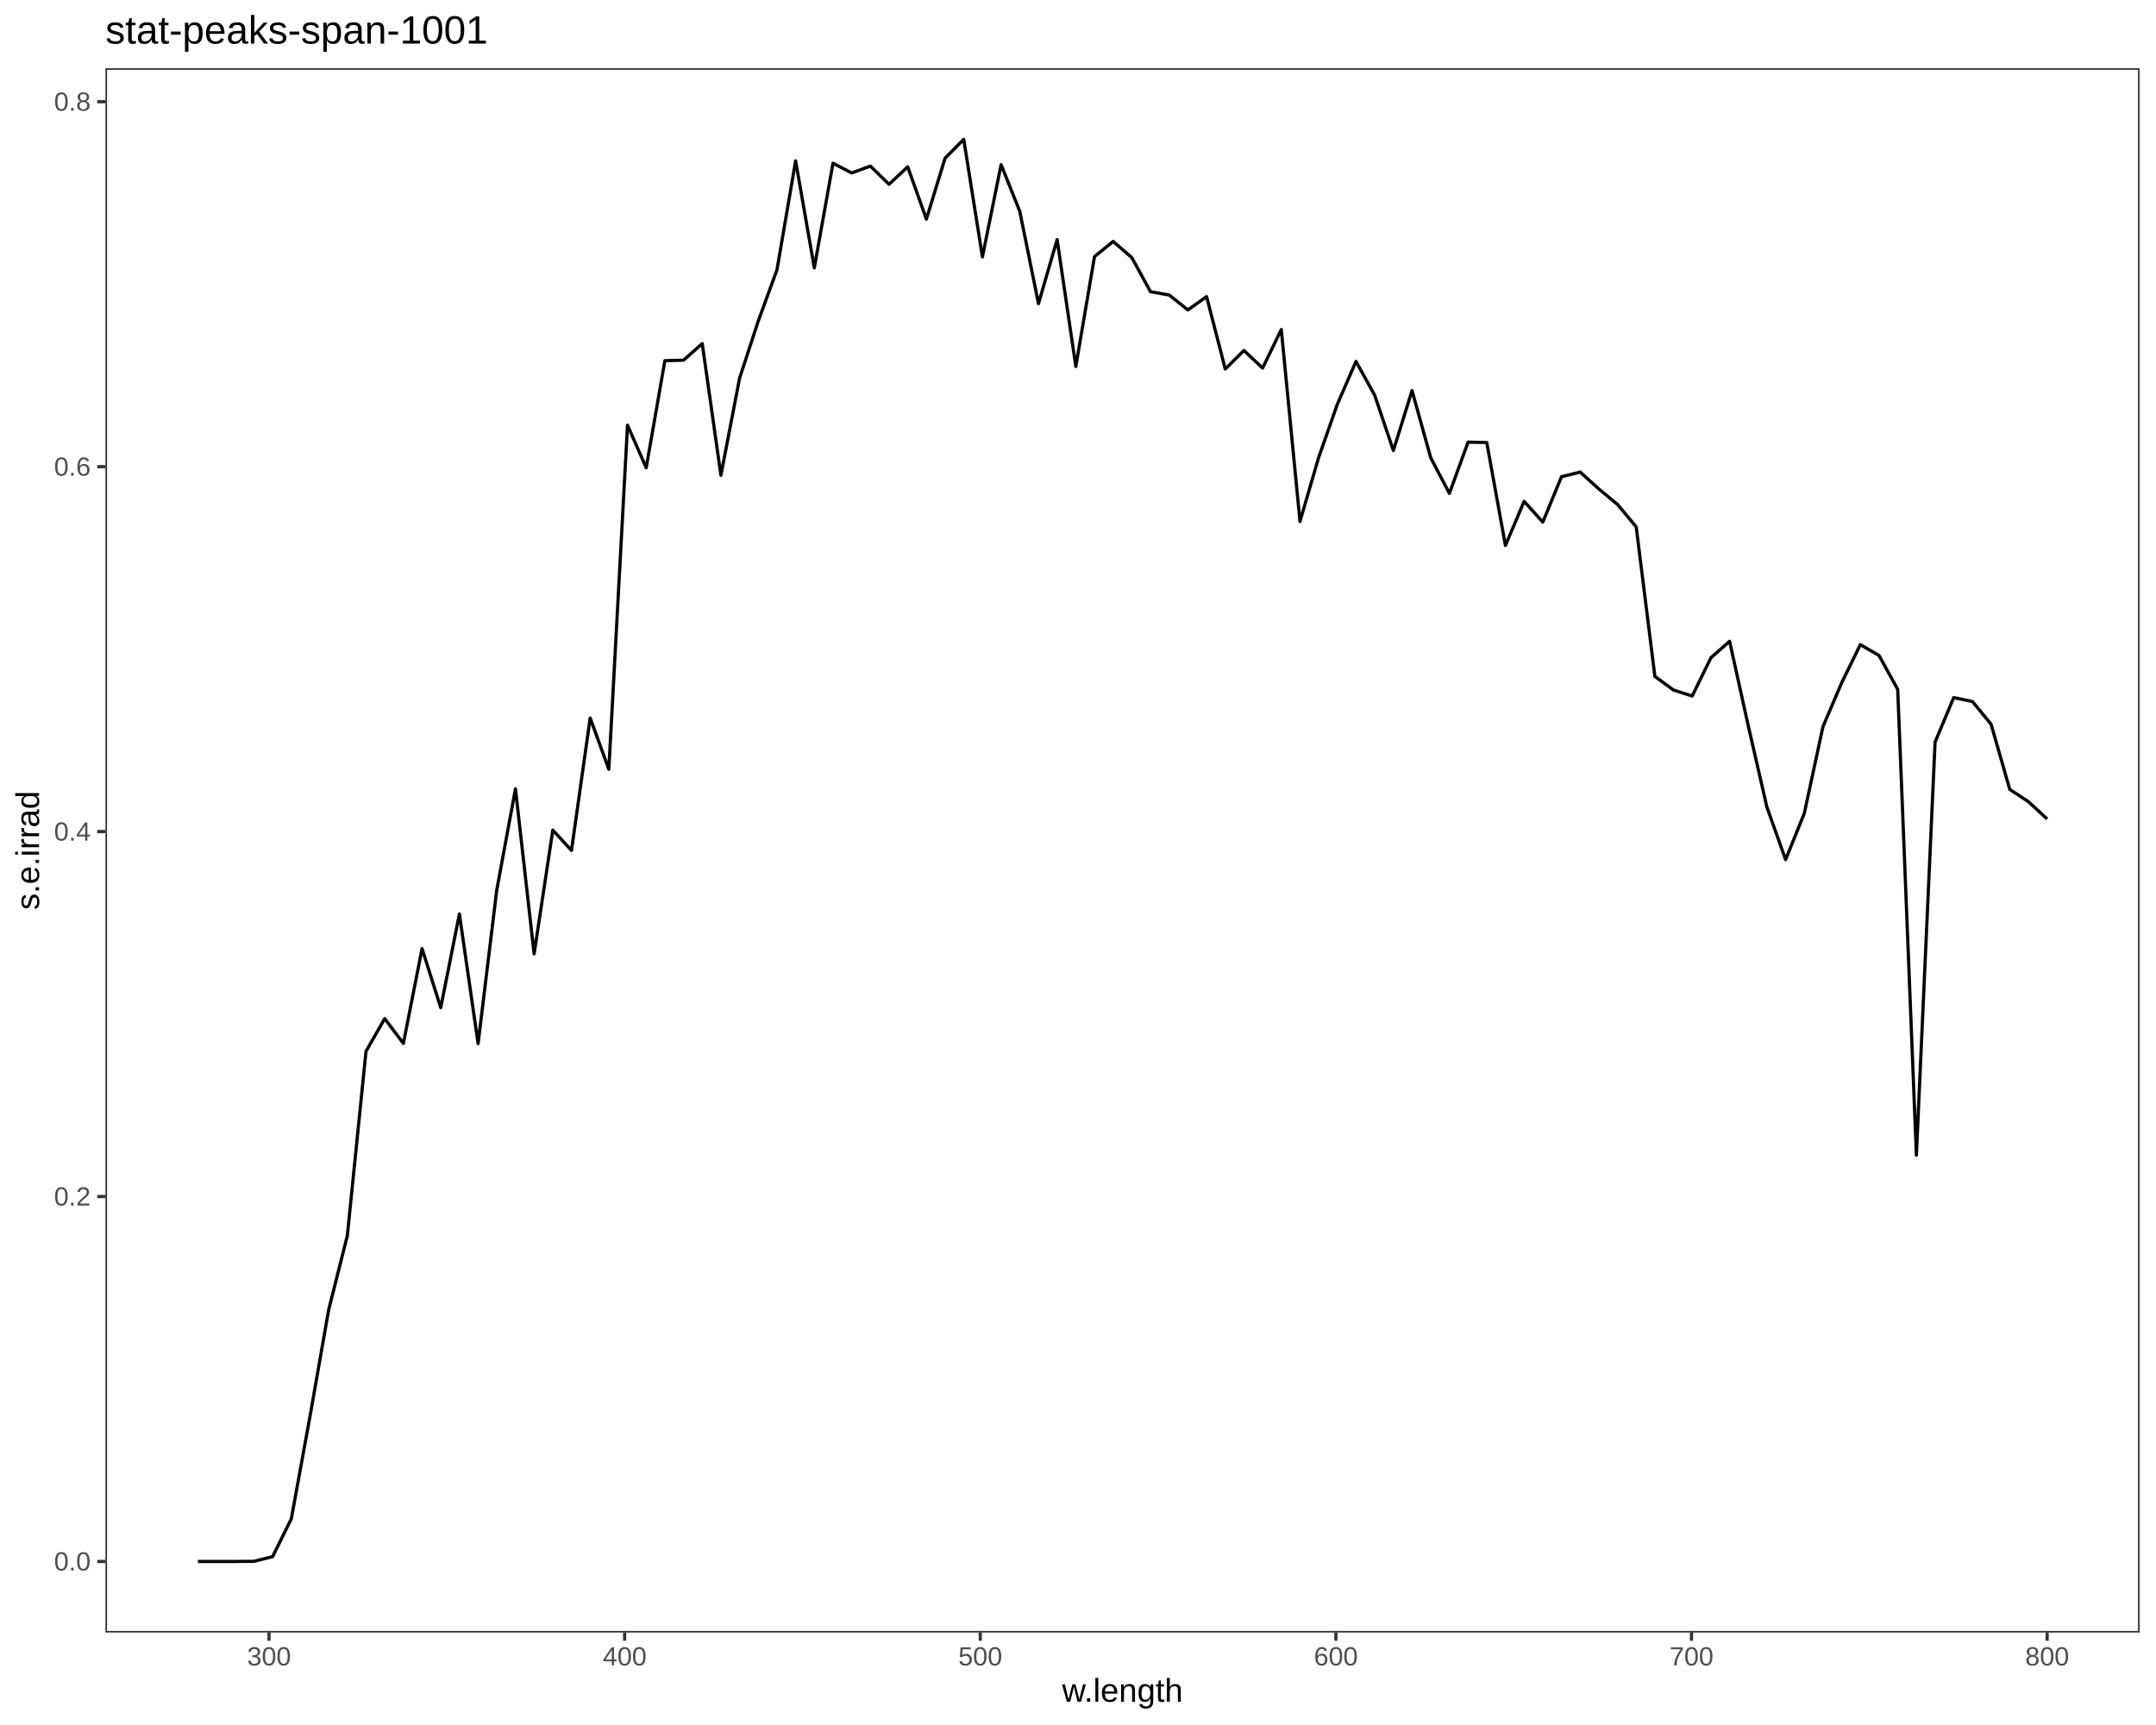
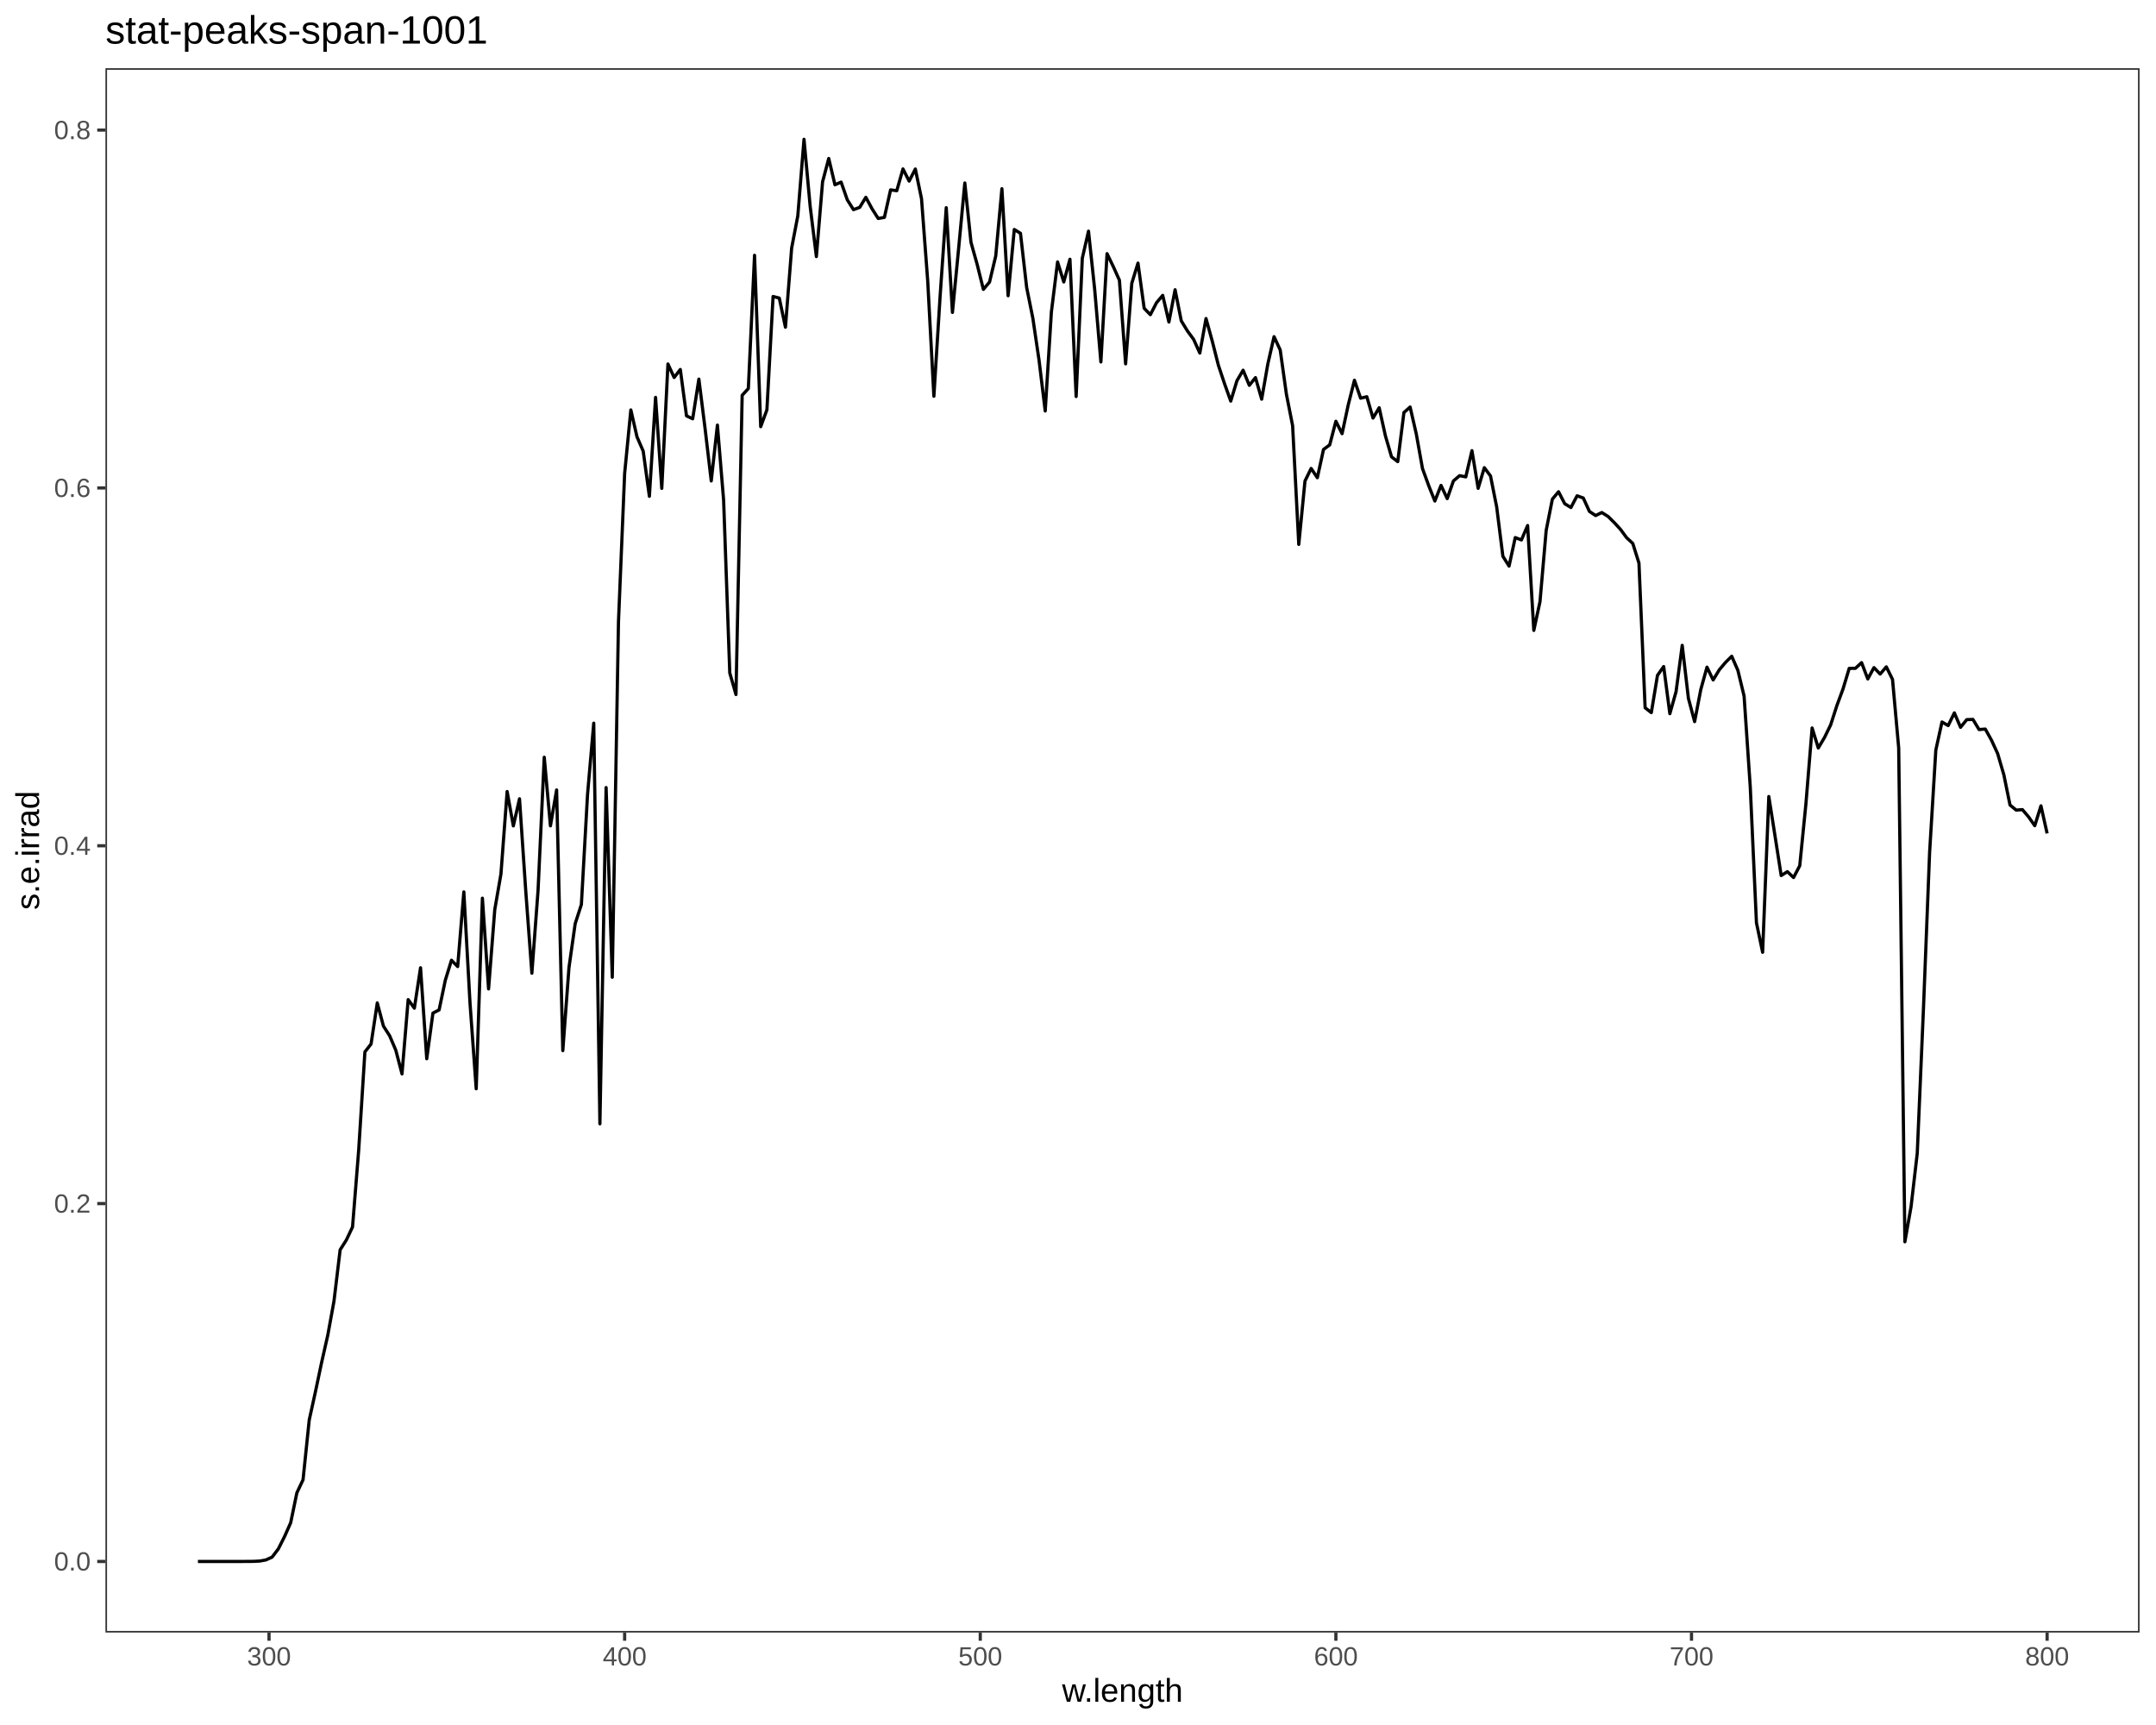
<svg xmlns="http://www.w3.org/2000/svg" viewBox="0 0 720.00 576.00">
  <defs>
    <style type="text/css">
    line, polyline, polygon, path, rect, circle {
      fill: none;
      stroke: #000000;
      stroke-linecap: round;
      stroke-linejoin: round;
      stroke-miterlimit: 10.00;
    }
  </style>
  </defs>
  <rect width="100%" height="100%" style="stroke: none; fill: #FFFFFF;" />
  <rect x="0.00" y="0.00" width="720.00" height="576.00" style="stroke-width: 1.07; stroke: #FFFFFF; fill: #FFFFFF;" />
  <defs>
    <clipPath id="cpMzUuMjF8NzE0LjUyfDU0NS4xM3wyMi43Nw==">
      <rect x="35.21" y="22.77" width="679.31" height="522.36" />
    </clipPath>
  </defs>
  <rect x="35.21" y="22.77" width="679.31" height="522.36" style="stroke-width: 1.07; stroke: none; fill: #FFFFFF;" clip-path="url(#cpMzUuMjF8NzE0LjUyfDU0NS4xM3wyMi43Nw==)" />
-   <polyline points="66.09,521.39 72.33,521.39 78.57,521.39 84.80,521.35 91.04,519.78 97.28,507.16 103.52,472.96 109.76,437.36 115.99,412.63 122.23,351.04 128.47,340.13 134.71,348.40 140.95,316.75 147.18,336.47 153.42,305.22 159.66,348.47 165.90,297.14 172.14,263.42 178.37,318.52 184.61,277.19 190.85,283.96 197.09,239.76 203.32,256.88 209.56,141.98 215.80,156.20 222.04,120.43 228.28,120.27 234.51,114.73 240.75,158.70 246.99,126.27 253.23,107.18 259.47,90.11 265.70,53.72 271.94,89.43 278.18,54.50 284.42,57.75 290.66,55.46 296.89,61.53 303.13,55.71 309.37,73.18 315.61,52.82 321.84,46.52 328.08,85.78 334.32,54.98 340.56,70.58 346.80,101.39 353.03,80.00 359.27,122.37 365.51,85.68 371.75,80.62 377.99,86.04 384.22,97.41 390.46,98.51 396.70,103.49 402.94,99.05 409.18,123.22 415.41,117.03 421.65,122.91 427.89,110.04 434.13,174.12 440.36,152.79 446.60,135.00 452.84,120.68 459.08,131.98 465.32,150.44 471.55,130.43 477.79,152.84 484.03,164.76 490.27,147.63 496.51,147.77 502.74,182.14 508.98,167.41 515.22,174.34 521.46,159.21 527.70,157.62 533.93,163.27 540.17,168.44 546.41,175.92 552.65,225.85 558.88,230.42 565.12,232.40 571.36,219.63 577.60,214.13 583.84,242.38 590.07,269.54 596.31,287.05 602.55,271.57 608.79,242.61 615.03,227.99 621.26,215.25 627.50,218.87 633.74,230.18 639.98,385.72 646.22,247.80 652.45,232.93 658.69,234.24 664.93,241.83 671.17,263.60 677.41,267.70 683.64,273.47 " style="stroke-width: 1.07; stroke-linecap: butt;" clip-path="url(#cpMzUuMjF8NzE0LjUyfDU0NS4xM3wyMi43Nw==)" />
+   <polyline points="66.09,521.39 68.16,521.39 70.22,521.39 72.29,521.39 74.35,521.39 76.42,521.39 78.48,521.39 80.55,521.39 82.61,521.38 84.68,521.36 86.74,521.25 88.81,520.88 90.88,519.93 92.94,517.21 95.01,513.11 97.07,508.47 99.14,498.48 101.20,494.12 103.27,474.14 105.33,464.77 107.40,454.96 109.46,445.85 111.53,434.49 113.59,417.33 115.66,414.07 117.73,409.70 119.79,383.98 121.86,351.25 123.92,348.60 125.99,334.90 128.05,342.63 130.12,345.85 132.18,350.68 134.25,358.58 136.31,333.78 138.38,336.64 140.44,323.15 142.51,353.53 144.58,338.28 146.64,337.23 148.71,327.32 150.77,320.63 152.84,322.75 154.90,297.82 156.97,335.08 159.03,363.55 161.10,299.91 163.16,330.21 165.23,303.73 167.29,291.84 169.36,264.30 171.43,275.78 173.49,266.72 175.56,297.26 177.62,324.97 179.69,297.24 181.75,252.85 183.82,275.76 185.88,263.78 187.95,350.81 190.01,323.07 192.08,308.44 194.15,302.03 196.21,265.28 198.28,241.48 200.34,375.25 202.41,262.98 204.47,326.31 206.54,207.67 208.60,158.08 210.67,136.88 212.73,145.88 214.80,150.64 216.86,165.72 218.93,132.69 221.00,163.08 223.06,121.54 225.13,126.05 227.19,123.38 229.26,138.86 231.32,139.84 233.39,126.59 235.45,143.00 237.52,160.59 239.58,141.95 241.65,166.97 243.71,224.71 245.78,231.91 247.85,131.99 249.91,129.74 251.98,85.25 254.04,142.47 256.11,136.85 258.17,99.00 260.24,99.53 262.30,109.25 264.37,82.84 266.43,72.06 268.50,46.52 270.56,68.94 272.63,85.67 274.70,60.72 276.76,52.91 278.83,61.70 280.89,60.81 282.96,66.74 285.02,70.00 287.09,69.25 289.15,65.88 291.22,69.72 293.28,72.95 295.35,72.58 297.41,63.40 299.48,63.68 301.55,56.41 303.61,60.47 305.68,56.44 307.74,66.34 309.81,93.78 311.87,132.31 313.94,99.08 316.00,69.35 318.07,104.32 320.13,83.03 322.20,61.10 324.26,80.91 326.33,88.31 328.40,96.63 330.46,94.18 332.53,85.46 334.59,63.02 336.66,98.75 338.72,76.63 340.79,77.90 342.85,95.97 344.92,106.26 346.98,120.20 349.05,137.23 351.11,104.19 353.18,87.47 355.25,94.15 357.31,86.57 359.38,132.40 361.44,86.20 363.51,77.19 365.57,96.63 367.64,120.86 369.70,84.70 371.77,88.98 373.83,93.56 375.90,121.49 377.96,94.59 380.03,87.86 382.10,102.94 384.16,105.08 386.23,101.07 388.29,98.63 390.36,107.53 392.42,96.75 394.49,107.14 396.55,110.51 398.62,113.34 400.68,117.89 402.75,106.37 404.82,113.85 406.88,121.96 408.95,128.16 411.01,133.93 413.08,127.13 415.14,123.62 417.21,128.67 419.27,126.09 421.34,133.29 423.40,121.50 425.47,112.42 427.53,116.87 429.60,131.65 431.67,142.14 433.73,181.78 435.80,160.62 437.86,156.42 439.93,159.51 441.99,150.08 444.06,148.55 446.12,140.66 448.19,144.81 450.25,135.18 452.32,126.97 454.38,132.96 456.45,132.47 458.52,139.59 460.58,136.15 462.65,145.49 464.71,152.56 466.78,154.15 468.84,137.75 470.91,135.91 472.97,144.89 475.04,156.45 477.10,162.11 479.17,167.30 481.23,162.08 483.30,166.49 485.37,160.60 487.43,158.83 489.50,159.23 491.56,150.48 493.63,163.06 495.69,156.16 497.76,158.93 499.82,169.29 501.89,185.74 503.95,189.03 506.02,179.50 508.08,180.30 510.15,175.48 512.22,210.50 514.28,200.92 516.35,177.10 518.41,166.68 520.48,164.20 522.54,168.19 524.61,169.47 526.67,165.55 528.74,166.29 530.80,170.78 532.87,172.15 534.93,171.14 537.00,172.44 539.07,174.49 541.13,176.72 543.20,179.53 545.26,181.44 547.33,188.01 549.39,236.33 551.46,237.96 553.52,225.51 555.59,222.57 557.65,238.31 559.72,230.97 561.78,215.49 563.85,233.19 565.92,240.96 567.98,230.25 570.05,222.77 572.11,227.04 574.18,223.63 576.24,221.19 578.31,219.13 580.37,223.85 582.44,232.41 584.50,262.72 586.57,308.14 588.63,317.98 590.70,265.97 592.77,279.13 594.83,292.35 596.90,291.06 598.96,293.02 601.03,289.07 603.09,268.40 605.16,243.08 607.22,249.76 609.29,246.27 611.35,242.05 613.42,235.63 615.49,230.02 617.55,223.18 619.62,223.16 621.68,221.26 623.75,226.71 625.81,222.92 627.88,225.08 629.94,222.67 632.01,226.86 634.07,249.73 636.14,414.65 638.20,402.94 640.27,385.10 642.34,336.84 644.40,284.57 646.47,250.47 648.53,241.08 650.60,242.28 652.66,238.04 654.73,242.86 656.79,240.30 658.86,240.22 660.92,243.61 662.99,243.44 665.05,247.14 667.12,251.64 669.19,258.72 671.25,268.81 673.32,270.51 675.38,270.34 677.45,272.77 679.51,275.71 681.58,269.08 683.64,278.29 " style="stroke-width: 1.07; stroke-linecap: butt;" clip-path="url(#cpMzUuMjF8NzE0LjUyfDU0NS4xM3wyMi43Nw==)" />
  <rect x="35.21" y="22.77" width="679.31" height="522.36" style="stroke-width: 1.07; stroke: #333333;" clip-path="url(#cpMzUuMjF8NzE0LjUyfDU0NS4xM3wyMi43Nw==)" />
  <defs>
    <clipPath id="cpMC4wMHw3MjAuMDB8NTc2LjAwfDAuMDA=">
      <rect x="0.00" y="0.00" width="720.00" height="576.00" />
    </clipPath>
  </defs>
  <g clip-path="url(#cpMC4wMHw3MjAuMDB8NTc2LjAwfDAuMDA=)">
    <text x="18.06" y="524.41" style="font-size: 8.80px; fill: #4D4D4D; font-family: Liberation Sans;" textLength="12.22px" lengthAdjust="spacingAndGlyphs">0.0</text>
  </g>
  <g clip-path="url(#cpMC4wMHw3MjAuMDB8NTc2LjAwfDAuMDA=)">
-     <text x="18.06" y="402.55" style="font-size: 8.80px; fill: #4D4D4D; font-family: Liberation Sans;" textLength="12.22px" lengthAdjust="spacingAndGlyphs">0.2</text>
+     <text x="18.06" y="404.92" style="font-size: 8.80px; fill: #4D4D4D; font-family: Liberation Sans;" textLength="12.22px" lengthAdjust="spacingAndGlyphs">0.2</text>
  </g>
  <g clip-path="url(#cpMC4wMHw3MjAuMDB8NTc2LjAwfDAuMDA=)">
-     <text x="18.06" y="280.70" style="font-size: 8.80px; fill: #4D4D4D; font-family: Liberation Sans;" textLength="12.22px" lengthAdjust="spacingAndGlyphs">0.4</text>
+     <text x="18.06" y="285.44" style="font-size: 8.80px; fill: #4D4D4D; font-family: Liberation Sans;" textLength="12.22px" lengthAdjust="spacingAndGlyphs">0.4</text>
  </g>
  <g clip-path="url(#cpMC4wMHw3MjAuMDB8NTc2LjAwfDAuMDA=)">
-     <text x="18.06" y="158.84" style="font-size: 8.80px; fill: #4D4D4D; font-family: Liberation Sans;" textLength="12.22px" lengthAdjust="spacingAndGlyphs">0.6</text>
+     <text x="18.06" y="165.95" style="font-size: 8.80px; fill: #4D4D4D; font-family: Liberation Sans;" textLength="12.22px" lengthAdjust="spacingAndGlyphs">0.6</text>
  </g>
  <g clip-path="url(#cpMC4wMHw3MjAuMDB8NTc2LjAwfDAuMDA=)">
-     <text x="18.06" y="36.98" style="font-size: 8.80px; fill: #4D4D4D; font-family: Liberation Sans;" textLength="12.22px" lengthAdjust="spacingAndGlyphs">0.8</text>
+     <text x="18.06" y="46.46" style="font-size: 8.80px; fill: #4D4D4D; font-family: Liberation Sans;" textLength="12.22px" lengthAdjust="spacingAndGlyphs">0.8</text>
  </g>
  <polyline points="32.47,521.39 35.21,521.39 " style="stroke-width: 1.07; stroke: #333333; stroke-linecap: butt;" clip-path="url(#cpMC4wMHw3MjAuMDB8NTc2LjAwfDAuMDA=)" />
-   <polyline points="32.47,399.53 35.21,399.53 " style="stroke-width: 1.07; stroke: #333333; stroke-linecap: butt;" clip-path="url(#cpMC4wMHw3MjAuMDB8NTc2LjAwfDAuMDA=)" />
-   <polyline points="32.47,277.67 35.21,277.67 " style="stroke-width: 1.07; stroke: #333333; stroke-linecap: butt;" clip-path="url(#cpMC4wMHw3MjAuMDB8NTc2LjAwfDAuMDA=)" />
-   <polyline points="32.47,155.82 35.21,155.82 " style="stroke-width: 1.07; stroke: #333333; stroke-linecap: butt;" clip-path="url(#cpMC4wMHw3MjAuMDB8NTc2LjAwfDAuMDA=)" />
-   <polyline points="32.47,33.96 35.21,33.96 " style="stroke-width: 1.07; stroke: #333333; stroke-linecap: butt;" clip-path="url(#cpMC4wMHw3MjAuMDB8NTc2LjAwfDAuMDA=)" />
+   <polyline points="32.47,401.90 35.21,401.90 " style="stroke-width: 1.07; stroke: #333333; stroke-linecap: butt;" clip-path="url(#cpMC4wMHw3MjAuMDB8NTc2LjAwfDAuMDA=)" />
+   <polyline points="32.47,282.41 35.21,282.41 " style="stroke-width: 1.07; stroke: #333333; stroke-linecap: butt;" clip-path="url(#cpMC4wMHw3MjAuMDB8NTc2LjAwfDAuMDA=)" />
+   <polyline points="32.47,162.93 35.21,162.93 " style="stroke-width: 1.07; stroke: #333333; stroke-linecap: butt;" clip-path="url(#cpMC4wMHw3MjAuMDB8NTc2LjAwfDAuMDA=)" />
+   <polyline points="32.47,43.44 35.21,43.44 " style="stroke-width: 1.07; stroke: #333333; stroke-linecap: butt;" clip-path="url(#cpMC4wMHw3MjAuMDB8NTc2LjAwfDAuMDA=)" />
  <polyline points="89.84,547.87 89.84,545.13 " style="stroke-width: 1.07; stroke: #333333; stroke-linecap: butt;" clip-path="url(#cpMC4wMHw3MjAuMDB8NTc2LjAwfDAuMDA=)" />
  <polyline points="208.60,547.87 208.60,545.13 " style="stroke-width: 1.07; stroke: #333333; stroke-linecap: butt;" clip-path="url(#cpMC4wMHw3MjAuMDB8NTc2LjAwfDAuMDA=)" />
  <polyline points="327.36,547.87 327.36,545.13 " style="stroke-width: 1.07; stroke: #333333; stroke-linecap: butt;" clip-path="url(#cpMC4wMHw3MjAuMDB8NTc2LjAwfDAuMDA=)" />
  <polyline points="446.12,547.87 446.12,545.13 " style="stroke-width: 1.07; stroke: #333333; stroke-linecap: butt;" clip-path="url(#cpMC4wMHw3MjAuMDB8NTc2LjAwfDAuMDA=)" />
  <polyline points="564.88,547.87 564.88,545.13 " style="stroke-width: 1.07; stroke: #333333; stroke-linecap: butt;" clip-path="url(#cpMC4wMHw3MjAuMDB8NTc2LjAwfDAuMDA=)" />
  <polyline points="683.64,547.87 683.64,545.13 " style="stroke-width: 1.07; stroke: #333333; stroke-linecap: butt;" clip-path="url(#cpMC4wMHw3MjAuMDB8NTc2LjAwfDAuMDA=)" />
  <g clip-path="url(#cpMC4wMHw3MjAuMDB8NTc2LjAwfDAuMDA=)">
    <text x="82.51" y="556.11" style="font-size: 8.80px; fill: #4D4D4D; font-family: Liberation Sans;" textLength="14.67px" lengthAdjust="spacingAndGlyphs">300</text>
  </g>
  <g clip-path="url(#cpMC4wMHw3MjAuMDB8NTc2LjAwfDAuMDA=)">
    <text x="201.27" y="556.11" style="font-size: 8.80px; fill: #4D4D4D; font-family: Liberation Sans;" textLength="14.67px" lengthAdjust="spacingAndGlyphs">400</text>
  </g>
  <g clip-path="url(#cpMC4wMHw3MjAuMDB8NTc2LjAwfDAuMDA=)">
    <text x="320.03" y="556.11" style="font-size: 8.80px; fill: #4D4D4D; font-family: Liberation Sans;" textLength="14.67px" lengthAdjust="spacingAndGlyphs">500</text>
  </g>
  <g clip-path="url(#cpMC4wMHw3MjAuMDB8NTc2LjAwfDAuMDA=)">
    <text x="438.79" y="556.11" style="font-size: 8.80px; fill: #4D4D4D; font-family: Liberation Sans;" textLength="14.67px" lengthAdjust="spacingAndGlyphs">600</text>
  </g>
  <g clip-path="url(#cpMC4wMHw3MjAuMDB8NTc2LjAwfDAuMDA=)">
    <text x="557.55" y="556.11" style="font-size: 8.80px; fill: #4D4D4D; font-family: Liberation Sans;" textLength="14.67px" lengthAdjust="spacingAndGlyphs">700</text>
  </g>
  <g clip-path="url(#cpMC4wMHw3MjAuMDB8NTc2LjAwfDAuMDA=)">
    <text x="676.31" y="556.11" style="font-size: 8.80px; fill: #4D4D4D; font-family: Liberation Sans;" textLength="14.67px" lengthAdjust="spacingAndGlyphs">800</text>
  </g>
  <g clip-path="url(#cpMC4wMHw3MjAuMDB8NTc2LjAwfDAuMDA=)">
    <text x="354.67" y="568.24" style="font-size: 11.00px; font-family: Liberation Sans;" textLength="40.39px" lengthAdjust="spacingAndGlyphs">w.length</text>
  </g>
  <g clip-path="url(#cpMC4wMHw3MjAuMDB8NTc2LjAwfDAuMDA=)">
    <text transform="translate(13.04,303.83) rotate(-90)" style="font-size: 11.00px; font-family: Liberation Sans;" textLength="39.75px" lengthAdjust="spacingAndGlyphs">s.e.irrad</text>
  </g>
  <g clip-path="url(#cpMC4wMHw3MjAuMDB8NTc2LjAwfDAuMDA=)">
    <text x="35.21" y="14.56" style="font-size: 13.20px; font-family: Liberation Sans;" textLength="127.47px" lengthAdjust="spacingAndGlyphs">stat-peaks-span-1001</text>
  </g>
</svg>
